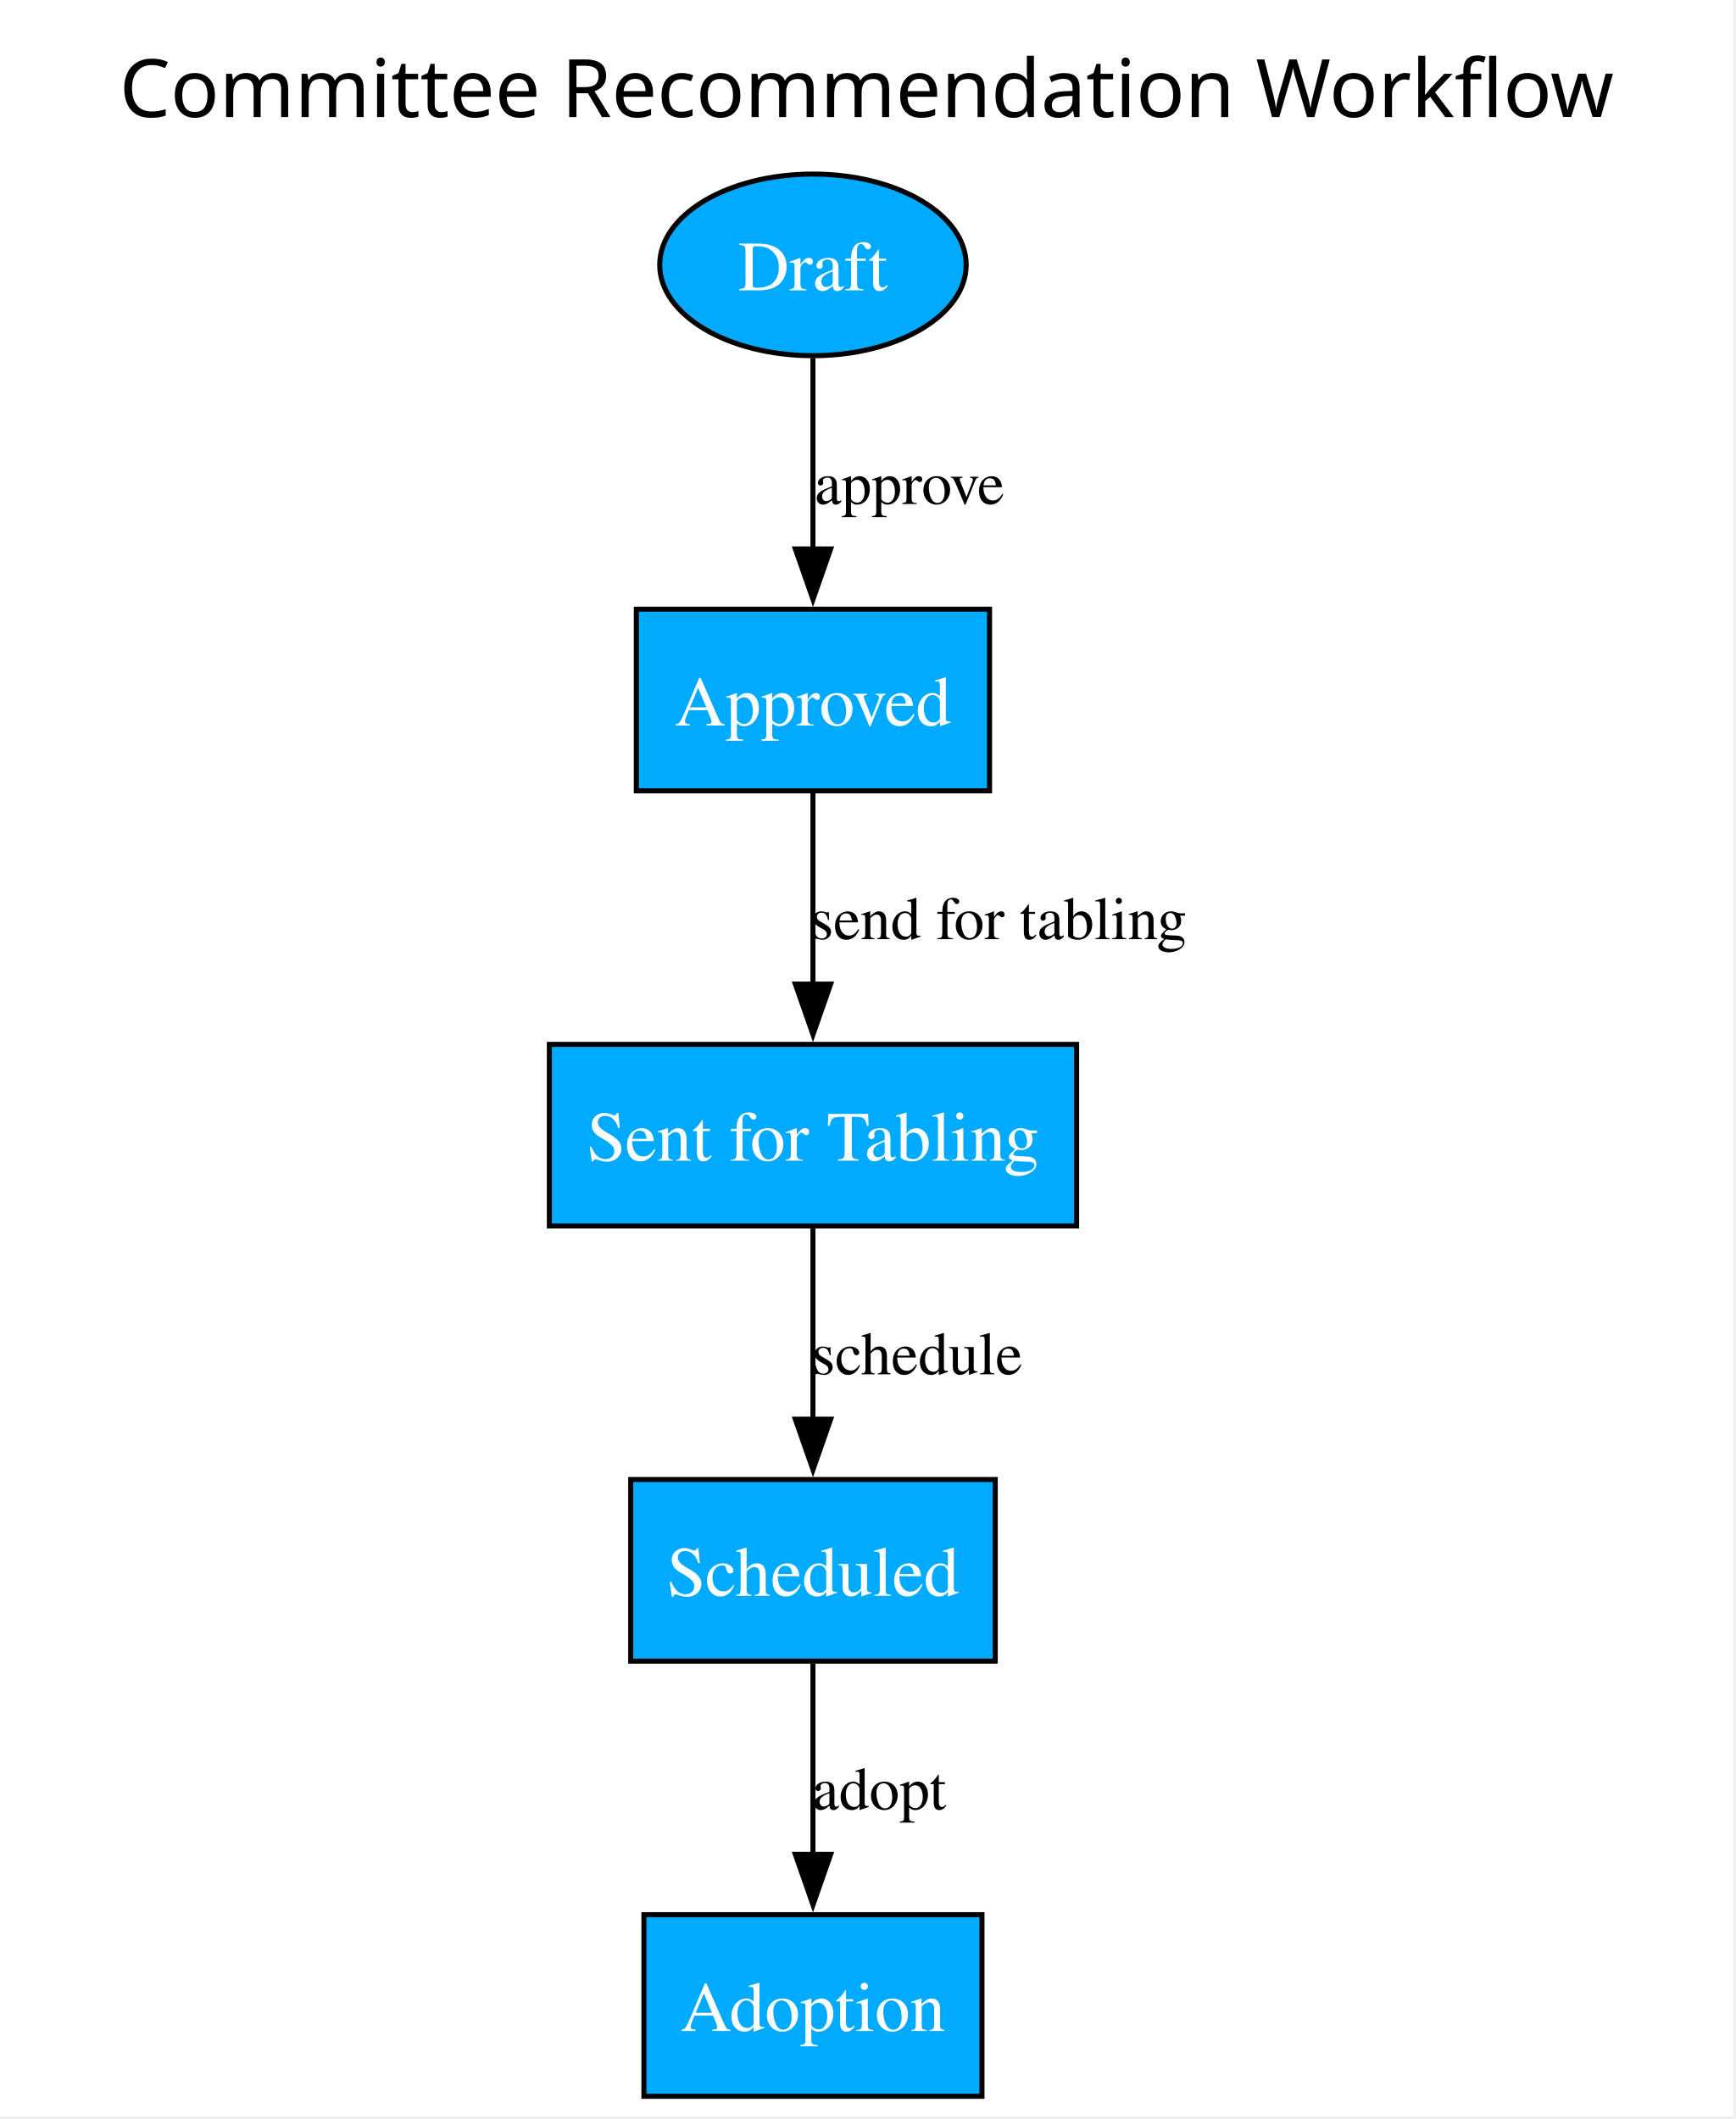
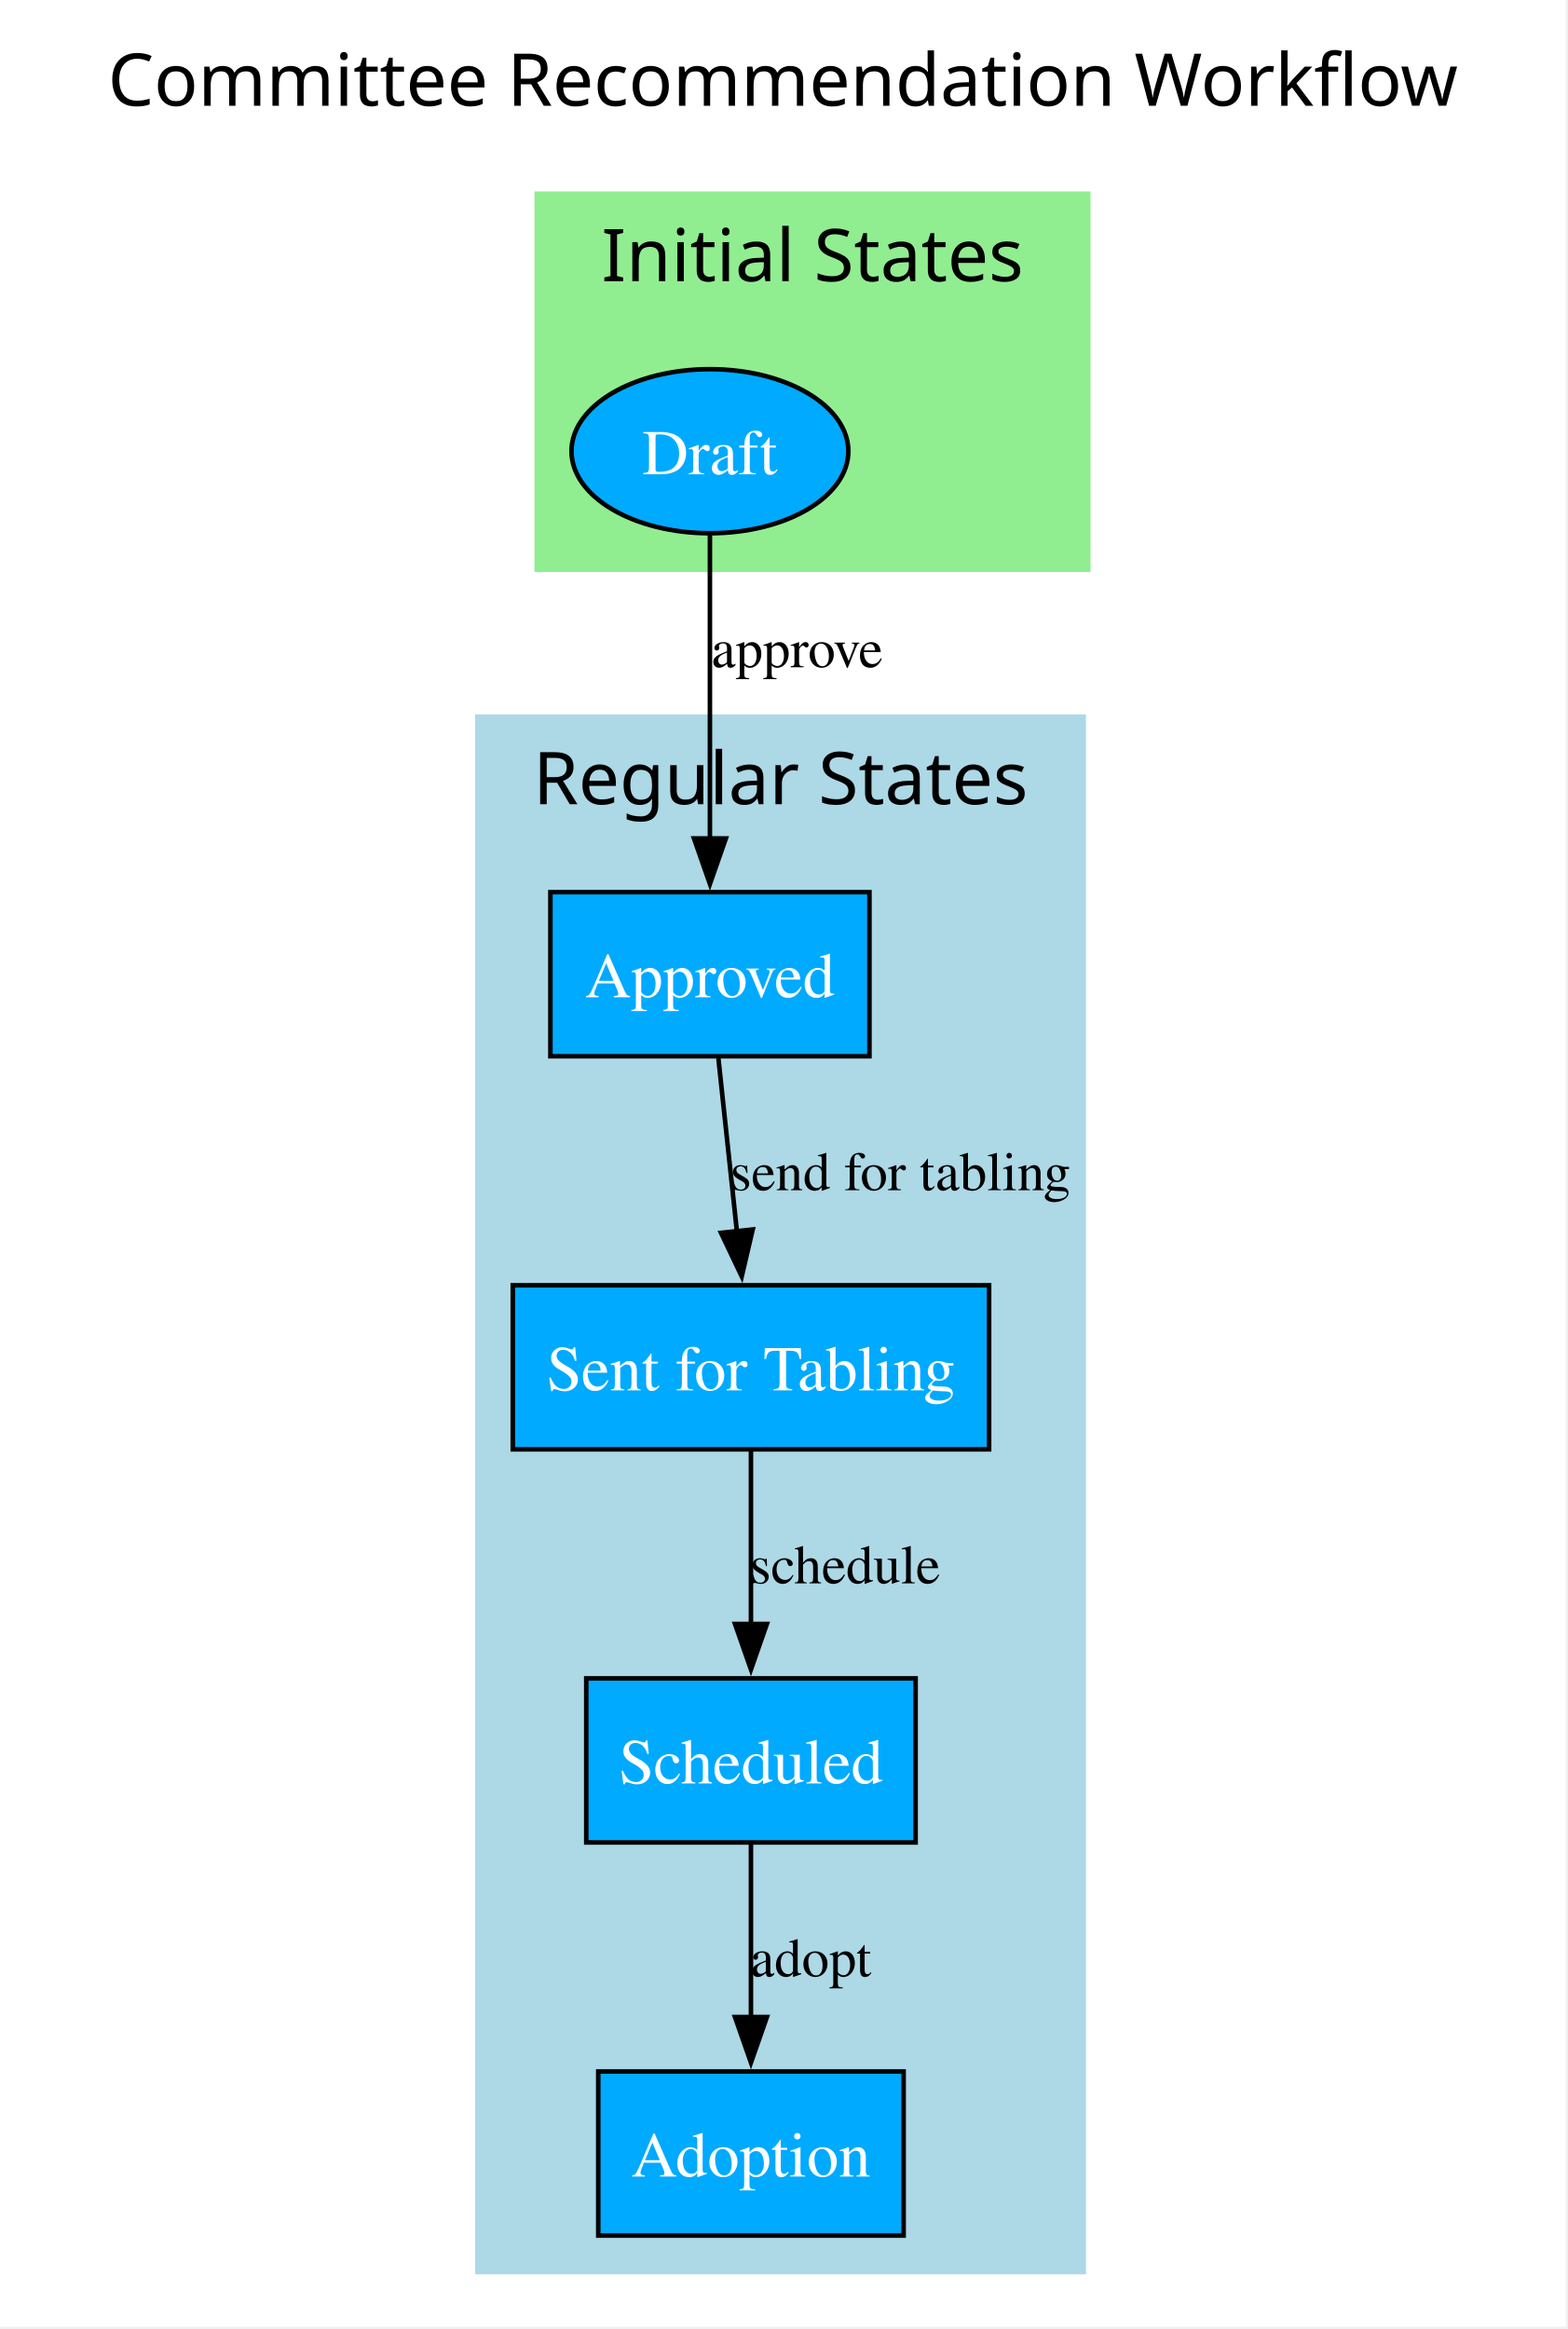
- <svg xmlns="http://www.w3.org/2000/svg" width="344pt" height="420pt" viewBox="0.00 0.00 344.00 420.00">
-   <g id="graph0" class="graph" transform="scale(1 1) rotate(0) translate(4 415.5)">
-     <polygon fill="white" stroke="none" points="-4,4 -4,-415.5 339.5,-415.5 339.5,4 -4,4" />
-     <text xml:space="preserve" text-anchor="middle" x="167.75" y="-392.3" font-family="bold" font-size="16.00">Committee Recommendation Workflow</text>
+ <svg xmlns="http://www.w3.org/2000/svg" width="344pt" height="511pt" viewBox="0.00 0.00 344.00 511.00">
+   <g id="graph0" class="graph" transform="scale(1 1) rotate(0) translate(4 506.5)">
+     <polygon fill="white" stroke="none" points="-4,4 -4,-506.5 339.5,-506.5 339.5,4 -4,4" />
+     <text xml:space="preserve" text-anchor="middle" x="167.75" y="-483.3" font-family="bold" font-size="16.00">Committee Recommendation Workflow</text>
+     <g id="clust1" class="cluster">
+       <polygon fill="lightgreen" stroke="lightgreen" points="113.75,-381.5 113.75,-464 234.75,-464 234.75,-381.5 113.75,-381.5" />
+       <text xml:space="preserve" text-anchor="middle" x="174.25" y="-444.8" font-family="bold" font-size="16.00">Initial States</text>
+     </g>
+     <g id="clust2" class="cluster">
+       <polygon fill="lightblue" stroke="lightblue" points="100.75,-8 100.75,-349.25 233.75,-349.25 233.75,-8 100.75,-8" />
+       <text xml:space="preserve" text-anchor="middle" x="167.25" y="-330.05" font-family="bold" font-size="16.00">Regular States</text>
+     </g>
    <g id="node1" class="node">
-       <polygon fill="#00aaff" stroke="black" points="190.62,-36 123.62,-36 123.62,0 190.62,0 190.62,-36" />
-       <text xml:space="preserve" text-anchor="middle" x="157.12" y="-12.95" font-family="Times,serif" font-size="14.00" fill="white">Adoption</text>
+       <ellipse fill="#00aaff" stroke="black" cx="151.75" cy="-407.5" rx="30.37" ry="18" />
+       <text xml:space="preserve" text-anchor="middle" x="151.75" y="-402.45" font-family="Times,serif" font-size="14.00" fill="white">Draft</text>
+     </g>
+     <g id="node3" class="node">
+       <polygon fill="#00aaff" stroke="black" points="186.75,-310.75 116.75,-310.75 116.75,-274.75 186.75,-274.75 186.75,-310.75" />
+       <text xml:space="preserve" text-anchor="middle" x="151.75" y="-287.7" font-family="Times,serif" font-size="14.00" fill="white">Approved</text>
+     </g>
+     <g id="edge2" class="edge">
+       <path fill="none" stroke="black" d="M151.75,-389.38C151.75,-371.58 151.75,-343.42 151.75,-322.26" />
+       <polygon fill="black" stroke="black" points="155.25,-322.55 151.75,-312.55 148.25,-322.55 155.25,-322.55" />
+       <text xml:space="preserve" text-anchor="middle" x="170.88" y="-360.1" font-family="Times,serif" font-size="12.00">approve</text>
    </g>
    <g id="node2" class="node">
-       <polygon fill="#00aaff" stroke="black" points="192.12,-294.75 122.12,-294.75 122.12,-258.75 192.12,-258.75 192.12,-294.75" />
-       <text xml:space="preserve" text-anchor="middle" x="157.12" y="-271.7" font-family="Times,serif" font-size="14.00" fill="white">Approved</text>
+       <polygon fill="#00aaff" stroke="black" points="194.25,-52 127.25,-52 127.25,-16 194.25,-16 194.25,-52" />
+       <text xml:space="preserve" text-anchor="middle" x="160.75" y="-28.95" font-family="Times,serif" font-size="14.00" fill="white">Adoption</text>
    </g>
    <g id="node5" class="node">
-       <polygon fill="#00aaff" stroke="black" points="209.38,-208.5 104.88,-208.5 104.88,-172.5 209.38,-172.5 209.38,-208.5" />
-       <text xml:space="preserve" text-anchor="middle" x="157.12" y="-185.45" font-family="Times,serif" font-size="14.00" fill="white">Sent for Tabling</text>
+       <polygon fill="#00aaff" stroke="black" points="213,-224.5 108.5,-224.5 108.5,-188.5 213,-188.5 213,-224.5" />
+       <text xml:space="preserve" text-anchor="middle" x="160.75" y="-201.45" font-family="Times,serif" font-size="14.00" fill="white">Sent for Tabling</text>
    </g>
    <g id="edge4" class="edge">
-       <path fill="none" stroke="black" d="M157.12,-258.29C157.12,-247.34 157.12,-232.94 157.12,-220.32" />
-       <polygon fill="black" stroke="black" points="160.63,-220.45 157.13,-210.45 153.63,-220.45 160.63,-220.45" />
-       <text xml:space="preserve" text-anchor="middle" x="193.88" y="-229.35" font-family="Times,serif" font-size="12.00">send for tabling</text>
-     </g>
-     <g id="node3" class="node">
-       <ellipse fill="#00aaff" stroke="black" cx="157.12" cy="-363" rx="30.37" ry="18" />
-       <text xml:space="preserve" text-anchor="middle" x="157.12" y="-357.95" font-family="Times,serif" font-size="14.00" fill="white">Draft</text>
-     </g>
-     <g id="edge2" class="edge">
-       <path fill="none" stroke="black" d="M157.12,-344.54C157.12,-333.59 157.12,-319.19 157.12,-306.57" />
-       <polygon fill="black" stroke="black" points="160.63,-306.7 157.13,-296.7 153.63,-306.7 160.63,-306.7" />
-       <text xml:space="preserve" text-anchor="middle" x="176.25" y="-315.6" font-family="Times,serif" font-size="12.00">approve</text>
+       <path fill="none" stroke="black" d="M153.61,-274.29C154.79,-263.34 156.32,-248.94 157.67,-236.32" />
+       <polygon fill="black" stroke="black" points="161.14,-236.75 158.73,-226.44 154.18,-236.01 161.14,-236.75" />
+       <text xml:space="preserve" text-anchor="middle" x="193.54" y="-245.35" font-family="Times,serif" font-size="12.00">send for tabling</text>
    </g>
    <g id="node4" class="node">
-       <polygon fill="#00aaff" stroke="black" points="193.25,-122.25 121,-122.25 121,-86.25 193.25,-86.25 193.25,-122.25" />
-       <text xml:space="preserve" text-anchor="middle" x="157.12" y="-99.2" font-family="Times,serif" font-size="14.00" fill="white">Scheduled</text>
+       <polygon fill="#00aaff" stroke="black" points="196.88,-138.25 124.62,-138.25 124.62,-102.25 196.88,-102.25 196.88,-138.25" />
+       <text xml:space="preserve" text-anchor="middle" x="160.75" y="-115.2" font-family="Times,serif" font-size="14.00" fill="white">Scheduled</text>
    </g>
    <g id="edge1" class="edge">
-       <path fill="none" stroke="black" d="M157.12,-85.79C157.12,-74.84 157.12,-60.44 157.12,-47.82" />
-       <polygon fill="black" stroke="black" points="160.63,-47.95 157.13,-37.95 153.63,-47.95 160.63,-47.95" />
-       <text xml:space="preserve" text-anchor="middle" x="170.25" y="-56.85" font-family="Times,serif" font-size="12.00">adopt</text>
+       <path fill="none" stroke="black" d="M160.75,-101.79C160.75,-90.84 160.75,-76.44 160.75,-63.82" />
+       <polygon fill="black" stroke="black" points="164.25,-63.95 160.75,-53.95 157.25,-63.95 164.25,-63.95" />
+       <text xml:space="preserve" text-anchor="middle" x="173.88" y="-72.85" font-family="Times,serif" font-size="12.00">adopt</text>
    </g>
    <g id="edge3" class="edge">
-       <path fill="none" stroke="black" d="M157.12,-172.04C157.12,-161.09 157.12,-146.69 157.12,-134.07" />
-       <polygon fill="black" stroke="black" points="160.63,-134.2 157.13,-124.2 153.63,-134.2 160.63,-134.2" />
-       <text xml:space="preserve" text-anchor="middle" x="177.75" y="-143.1" font-family="Times,serif" font-size="12.00">schedule</text>
+       <path fill="none" stroke="black" d="M160.75,-188.04C160.75,-177.09 160.75,-162.69 160.75,-150.07" />
+       <polygon fill="black" stroke="black" points="164.25,-150.2 160.75,-140.2 157.25,-150.2 164.25,-150.2" />
+       <text xml:space="preserve" text-anchor="middle" x="181.38" y="-159.1" font-family="Times,serif" font-size="12.00">schedule</text>
    </g>
  </g>
</svg>
